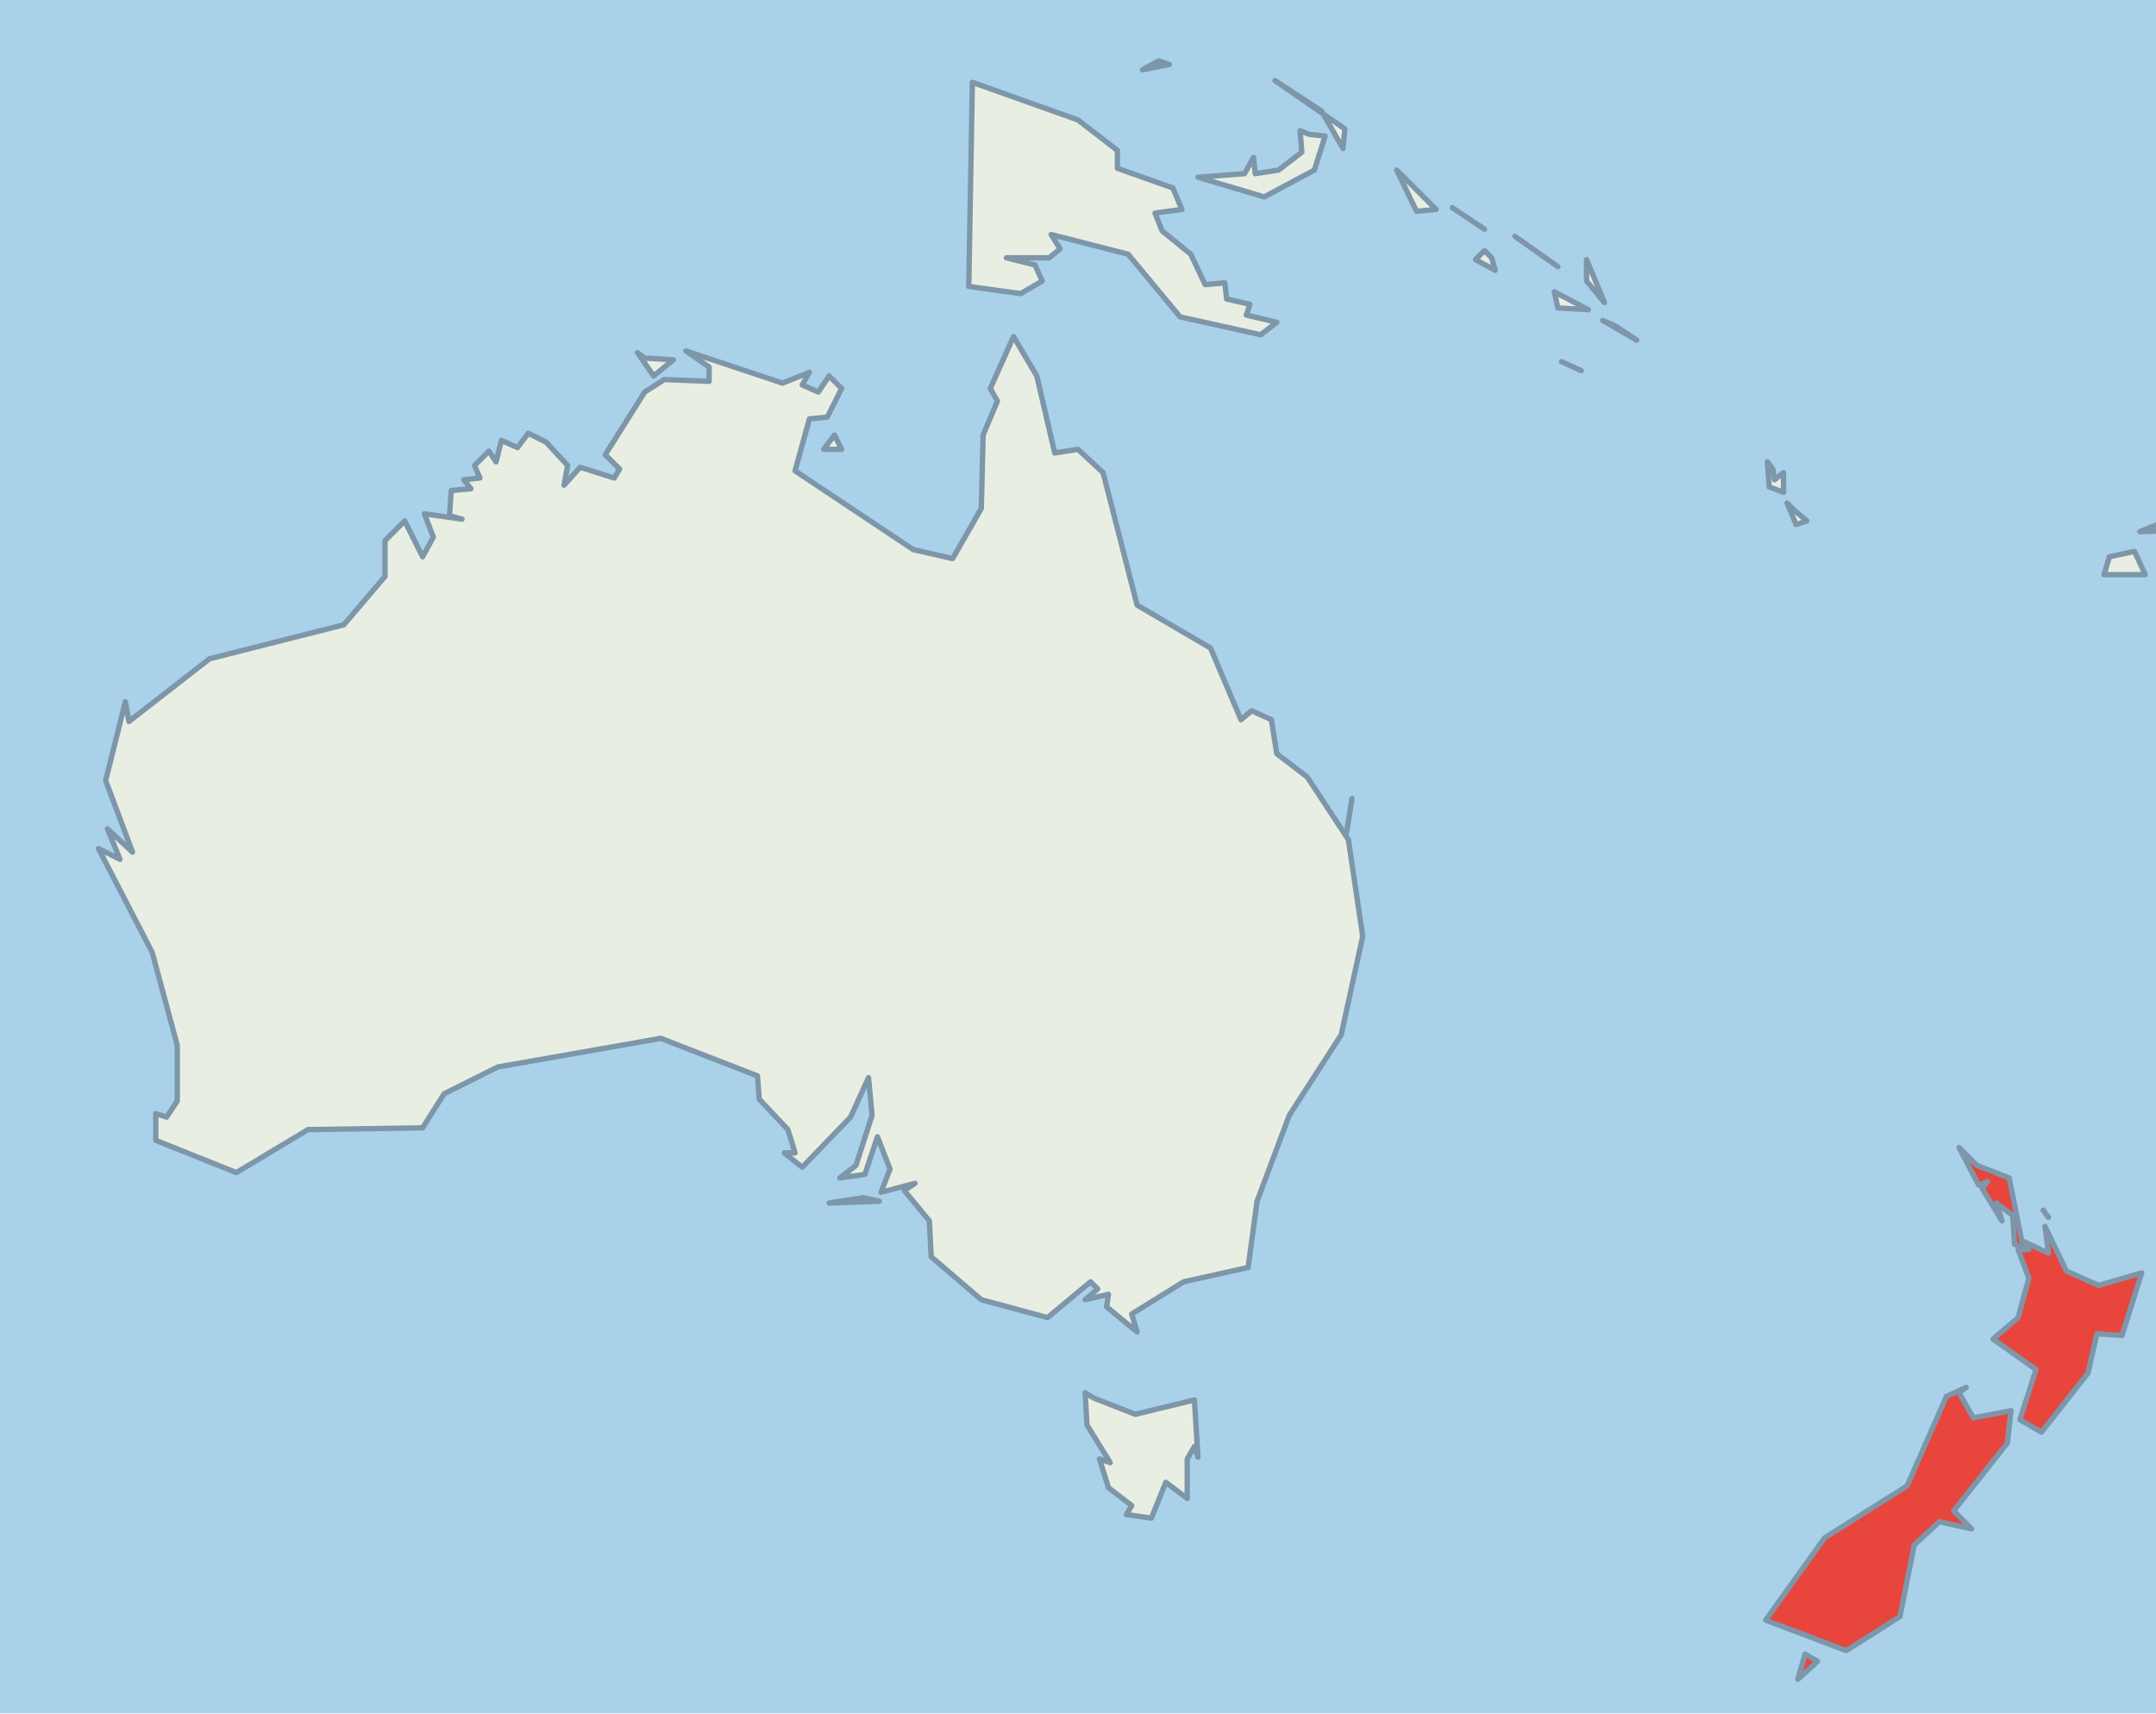
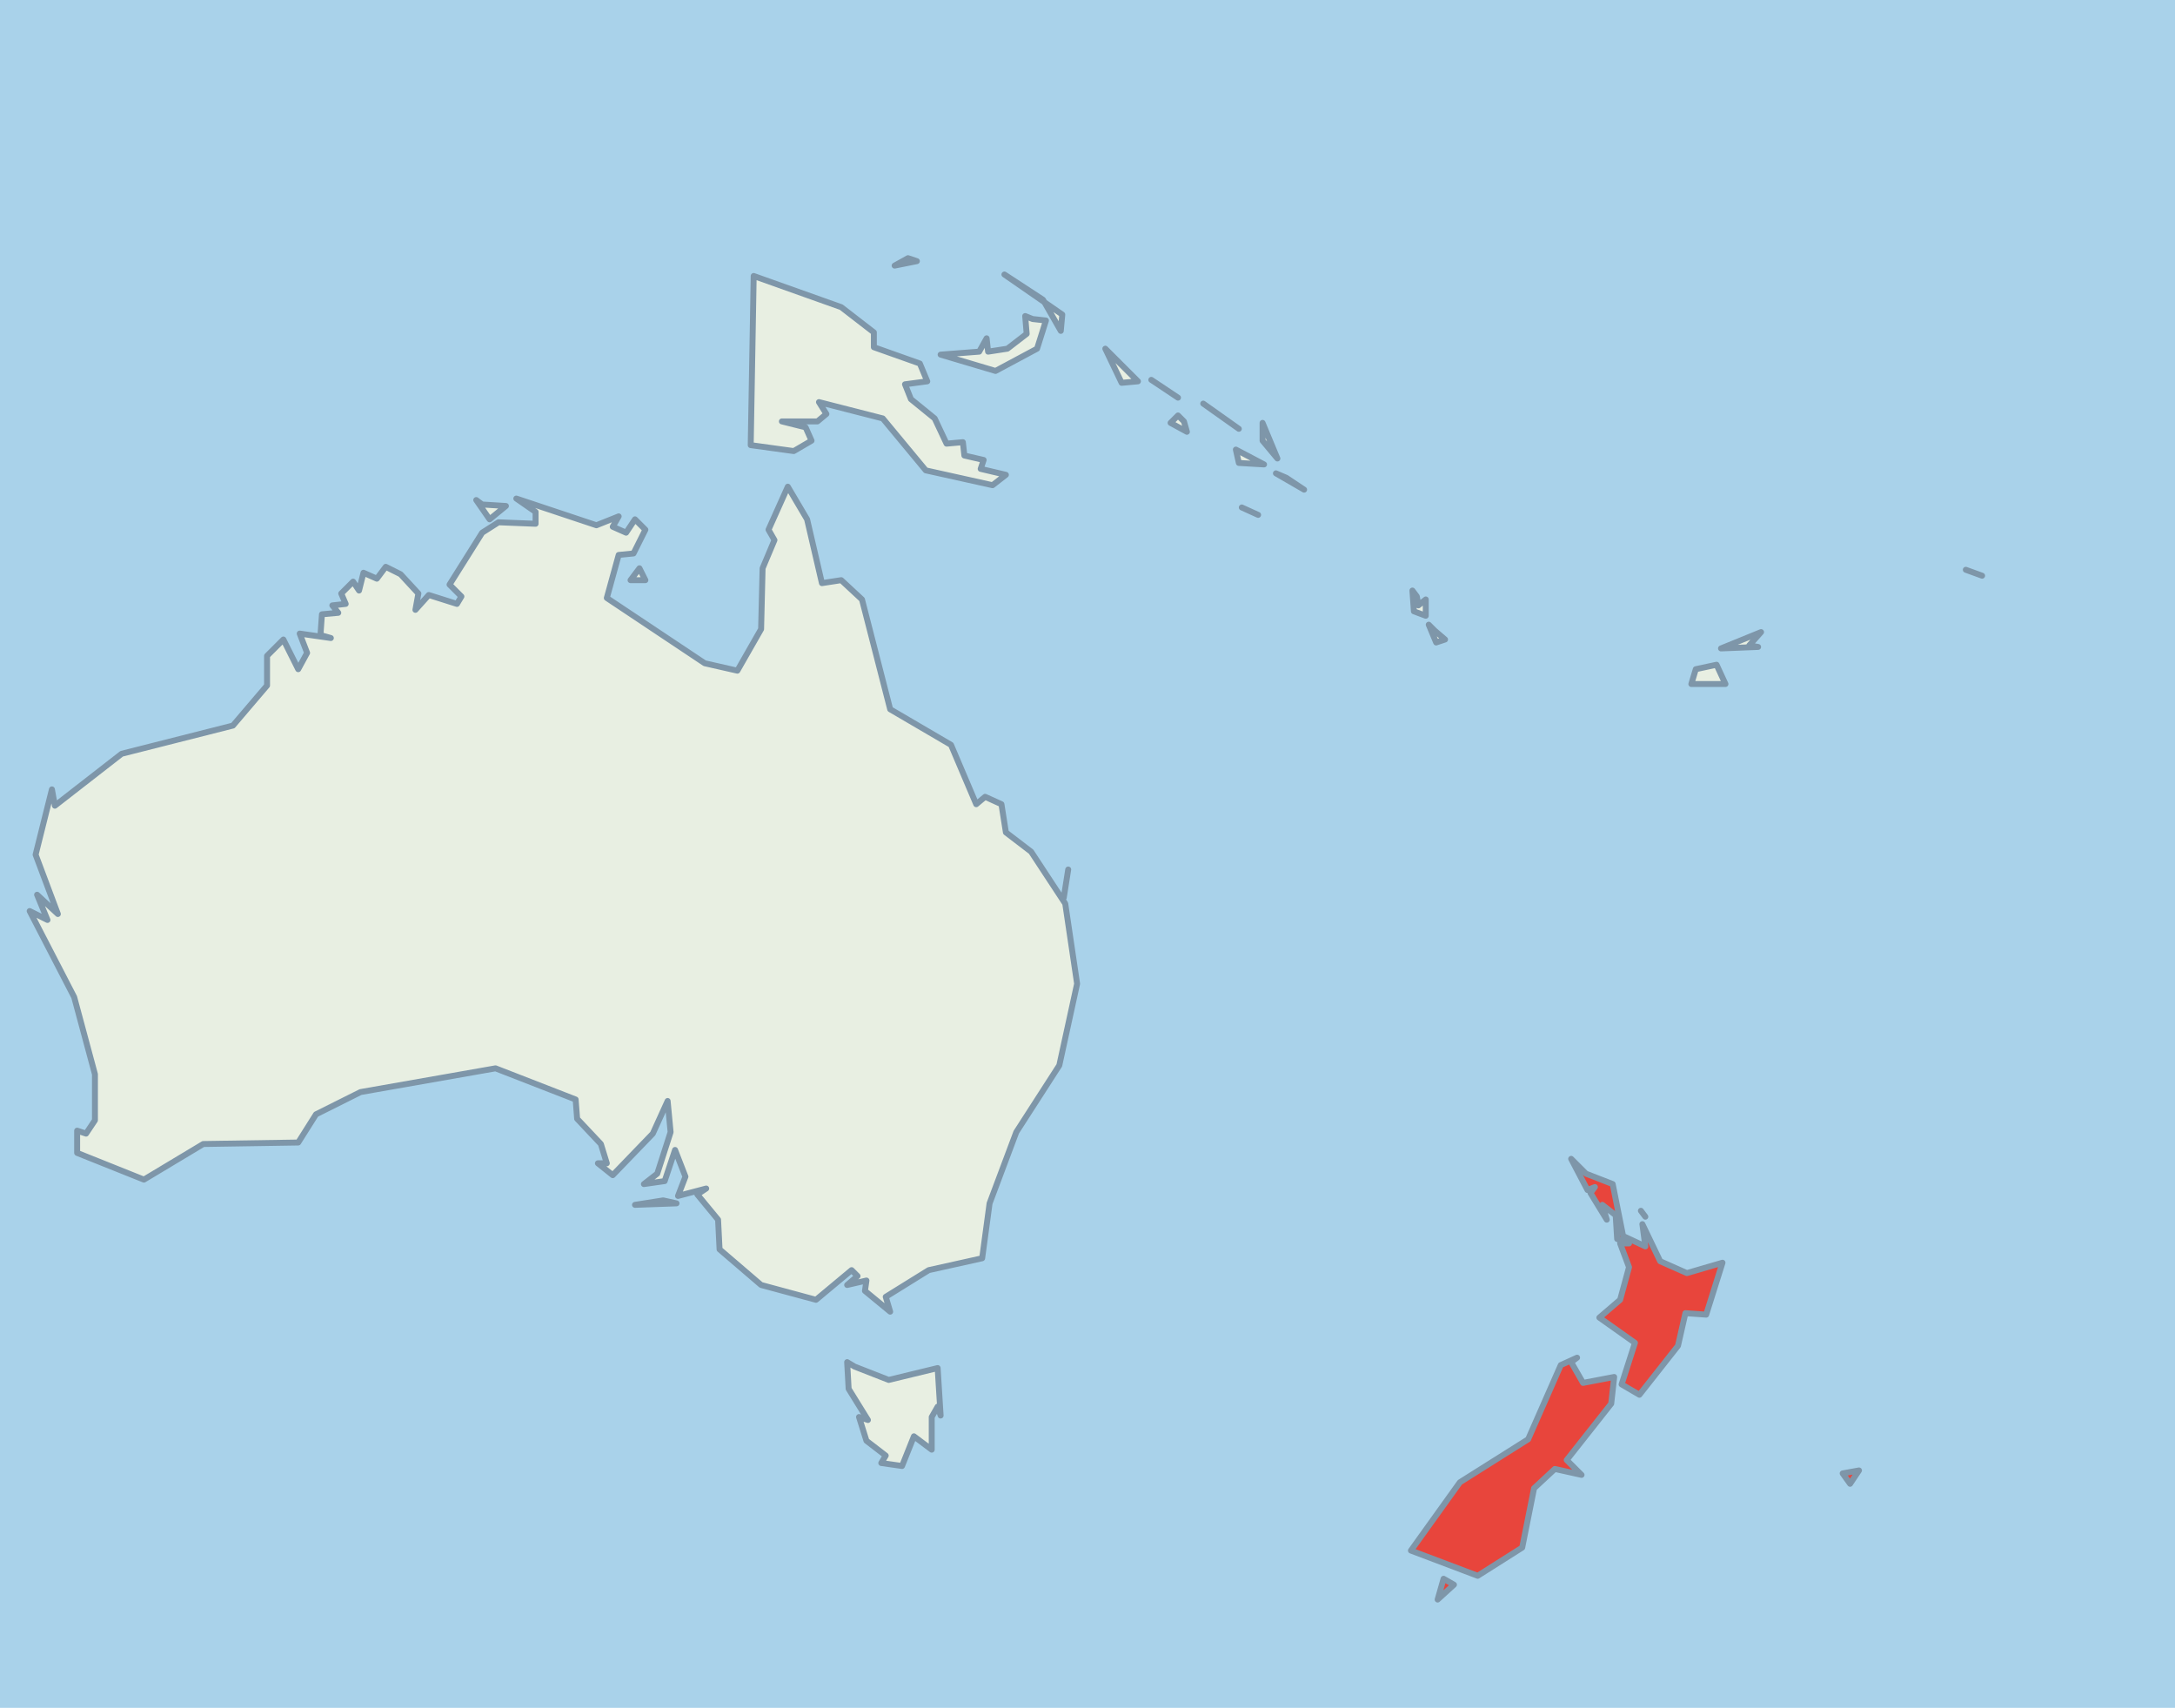
- <svg xmlns="http://www.w3.org/2000/svg" viewBox="1.920 0.000 1.204 0.957" preserveAspectRatio="xMidYMid meet">
-   <rect x="1.920" y="0.000" width="1.204" height="0.957" fill="#a9d2ea" />
-   <g stroke="#7e96a9" stroke-width="0.003" stroke-linejoin="round">
+ <svg xmlns="http://www.w3.org/2000/svg" viewBox="1.955 -0.140 1.466 1.151" preserveAspectRatio="xMidYMid meet">
+   <rect x="1.955" y="-0.140" width="1.466" height="1.151" fill="#a9d2ea" />
+   <g stroke="#7e96a9" stroke-width="0.004" stroke-linejoin="round">
    <path d="M2.499,0.21 2.509,0.253 2.522,0.251 2.536,0.264 2.555,0.338 2.596,0.362 2.613,0.402 2.619,0.397 2.63,0.402 2.633,0.421 2.65,0.434 2.673,0.469 2.681,0.523 2.669,0.578 2.64,0.623 2.622,0.671 2.617,0.708 2.581,0.716 2.552,0.734 2.555,0.744 2.538,0.73 2.539,0.723 2.526,0.726 2.533,0.72 2.529,0.716 2.505,0.736 2.468,0.726 2.44,0.702 2.439,0.682 2.425,0.665 2.431,0.661 2.412,0.666 2.417,0.653 2.41,0.635 2.403,0.656 2.389,0.658 2.398,0.651 2.407,0.623 2.405,0.602 2.395,0.624 2.368,0.652 2.358,0.644 2.364,0.644 2.36,0.631 2.344,0.614 2.343,0.601 2.289,0.58 2.198,0.596 2.168,0.611 2.156,0.63 2.092,0.631 2.052,0.655 2.007,0.637 2.007,0.622 2.013,0.624 2.019,0.615 2.019,0.584 2.005,0.532 1.975,0.474 1.987,0.48 1.98,0.463 1.994,0.476 1.979,0.436 1.99,0.392 1.992,0.403 2.037,0.368 2.112,0.349 2.135,0.322 2.135,0.302 2.146,0.291 2.156,0.311 2.162,0.3 2.157,0.287 2.178,0.29 2.171,0.288 2.172,0.274 2.183,0.273 2.179,0.268 2.188,0.267 2.185,0.26 2.193,0.252 2.197,0.258 2.2,0.246 2.209,0.25 2.215,0.242 2.225,0.247 2.237,0.26 2.235,0.271 2.244,0.261 2.263,0.267 2.266,0.262 2.258,0.254 2.28,0.219 2.291,0.212 2.316,0.213 2.316,0.205 2.303,0.196 2.357,0.214 2.372,0.208 2.368,0.215 2.377,0.219 2.383,0.21 2.39,0.217 2.382,0.233 2.372,0.234 2.364,0.263 2.43,0.307 2.452,0.312 2.468,0.284 2.469,0.243 2.477,0.224 2.473,0.217 2.486,0.188 2.499,0.21Z M2.672,0.465 2.675,0.446 2.672,0.465Z M2.386,0.243 2.39,0.251 2.38,0.251 2.386,0.243Z M2.28,0.2 2.296,0.201 2.285,0.21 2.276,0.197 2.28,0.2Z M2.402,0.669 2.411,0.671 2.383,0.672 2.402,0.669Z M2.531,0.781 2.554,0.79 2.587,0.782 2.589,0.814 2.587,0.808 2.583,0.815 2.583,0.837 2.571,0.828 2.563,0.848 2.549,0.846 2.552,0.841 2.539,0.831 2.534,0.815 2.54,0.817 2.527,0.796 2.526,0.778 2.531,0.781Z" fill="#e8efe2" />
    <path d="M3.142,0.286 3.134,0.295 3.14,0.296 3.115,0.297 3.142,0.286Z M3.112,0.308 3.118,0.321 3.095,0.321 3.098,0.311 3.112,0.308Z" fill="#e8efe2" />
    <path d="M2.67,0.083 2.658,0.062 2.632,0.045 2.671,0.072 2.67,0.083Z M2.651,0.075 2.66,0.076 2.654,0.095 2.626,0.11 2.589,0.099 2.615,0.097 2.62,0.088 2.621,0.097 2.634,0.095 2.647,0.085 2.646,0.073 2.651,0.075Z M2.461,0.16 2.463,0.046 2.522,0.067 2.544,0.084 2.544,0.094 2.575,0.105 2.58,0.117 2.565,0.119 2.569,0.129 2.585,0.142 2.593,0.159 2.604,0.158 2.605,0.167 2.618,0.17 2.616,0.176 2.633,0.18 2.624,0.187 2.579,0.177 2.55,0.142 2.507,0.131 2.512,0.139 2.506,0.144 2.482,0.144 2.498,0.148 2.502,0.157 2.49,0.164 2.461,0.16Z M2.567,0.034 2.573,0.036 2.558,0.039 2.567,0.034Z M2.722,0.117 2.711,0.118 2.7,0.095 2.722,0.117Z" fill="#e8efe2" />
-     <path d="M-2.992,0.248 -3.003,0.244 -2.992,0.248Z" fill="#e8efe2" />
+     <path d="M3.291,0.248 3.28,0.244 3.291,0.248Z" fill="#e8efe2" />
    <path d="M2.91,0.262 2.911,0.268 2.916,0.264 2.916,0.275 2.908,0.272 2.907,0.258 2.91,0.262Z M2.922,0.285 2.929,0.291 2.923,0.293 2.918,0.281 2.922,0.285Z" fill="#e8efe2" />
    <path d="M2.803,0.207 2.792,0.202 2.803,0.207Z M2.753,0.144 2.755,0.151 2.744,0.145 2.749,0.14 2.753,0.144Z M2.788,0.163 2.807,0.173 2.79,0.172 2.788,0.163Z M2.79,0.149 2.766,0.132 2.79,0.149Z M2.749,0.128 2.731,0.116 2.749,0.128Z M2.806,0.145 2.816,0.169 2.806,0.157 2.806,0.145Z M2.822,0.182 2.834,0.19 2.815,0.179 2.822,0.182Z" fill="#e8efe2" />
-     <path d="M3.022,0.792 3.043,0.788 3.041,0.806 3.011,0.844 3.021,0.854 3.003,0.85 2.989,0.863 2.981,0.903 2.951,0.922 2.906,0.905 2.939,0.859 2.985,0.83 3.007,0.78 3.018,0.775 3.014,0.778 3.022,0.792Z M2.935,0.928 2.924,0.938 2.928,0.924 2.935,0.928Z M3.064,0.68 3.061,0.676 3.064,0.68Z M3.024,0.651 3.042,0.658 3.049,0.693 3.064,0.7 3.062,0.685 3.074,0.71 3.092,0.718 3.116,0.711 3.105,0.746 3.091,0.745 3.086,0.767 3.06,0.8 3.048,0.793 3.057,0.765 3.033,0.748 3.047,0.736 3.053,0.714 3.047,0.698 3.053,0.698 3.045,0.695 3.044,0.679 3.035,0.672 3.038,0.682 3.027,0.664 3.03,0.66 3.025,0.662 3.014,0.641 3.024,0.651Z M2.901,1.032 2.895,1.033 2.901,1.032Z M-3.075,0.851 -3.081,0.86 -3.087,0.853 -3.075,0.851Z" fill="#e8453c" />
+     <path d="M3.022,0.792 3.043,0.788 3.041,0.806 3.011,0.844 3.021,0.854 3.003,0.85 2.989,0.863 2.981,0.903 2.951,0.922 2.906,0.905 2.939,0.859 2.985,0.83 3.007,0.78 3.018,0.775 3.014,0.778 3.022,0.792Z M2.935,0.928 2.924,0.938 2.928,0.924 2.935,0.928Z M3.064,0.68 3.061,0.676 3.064,0.68Z M3.024,0.651 3.042,0.658 3.049,0.693 3.064,0.7 3.062,0.685 3.074,0.71 3.092,0.718 3.116,0.711 3.105,0.746 3.091,0.745 3.086,0.767 3.06,0.8 3.048,0.793 3.057,0.765 3.033,0.748 3.047,0.736 3.053,0.714 3.047,0.698 3.053,0.698 3.045,0.695 3.044,0.679 3.035,0.672 3.038,0.682 3.027,0.664 3.03,0.66 3.025,0.662 3.014,0.641 3.024,0.651Z M2.901,1.032 2.895,1.033 2.901,1.032Z M3.208,0.851 3.202,0.86 3.197,0.853 3.208,0.851Z" fill="#e8453c" />
  </g>
</svg>
